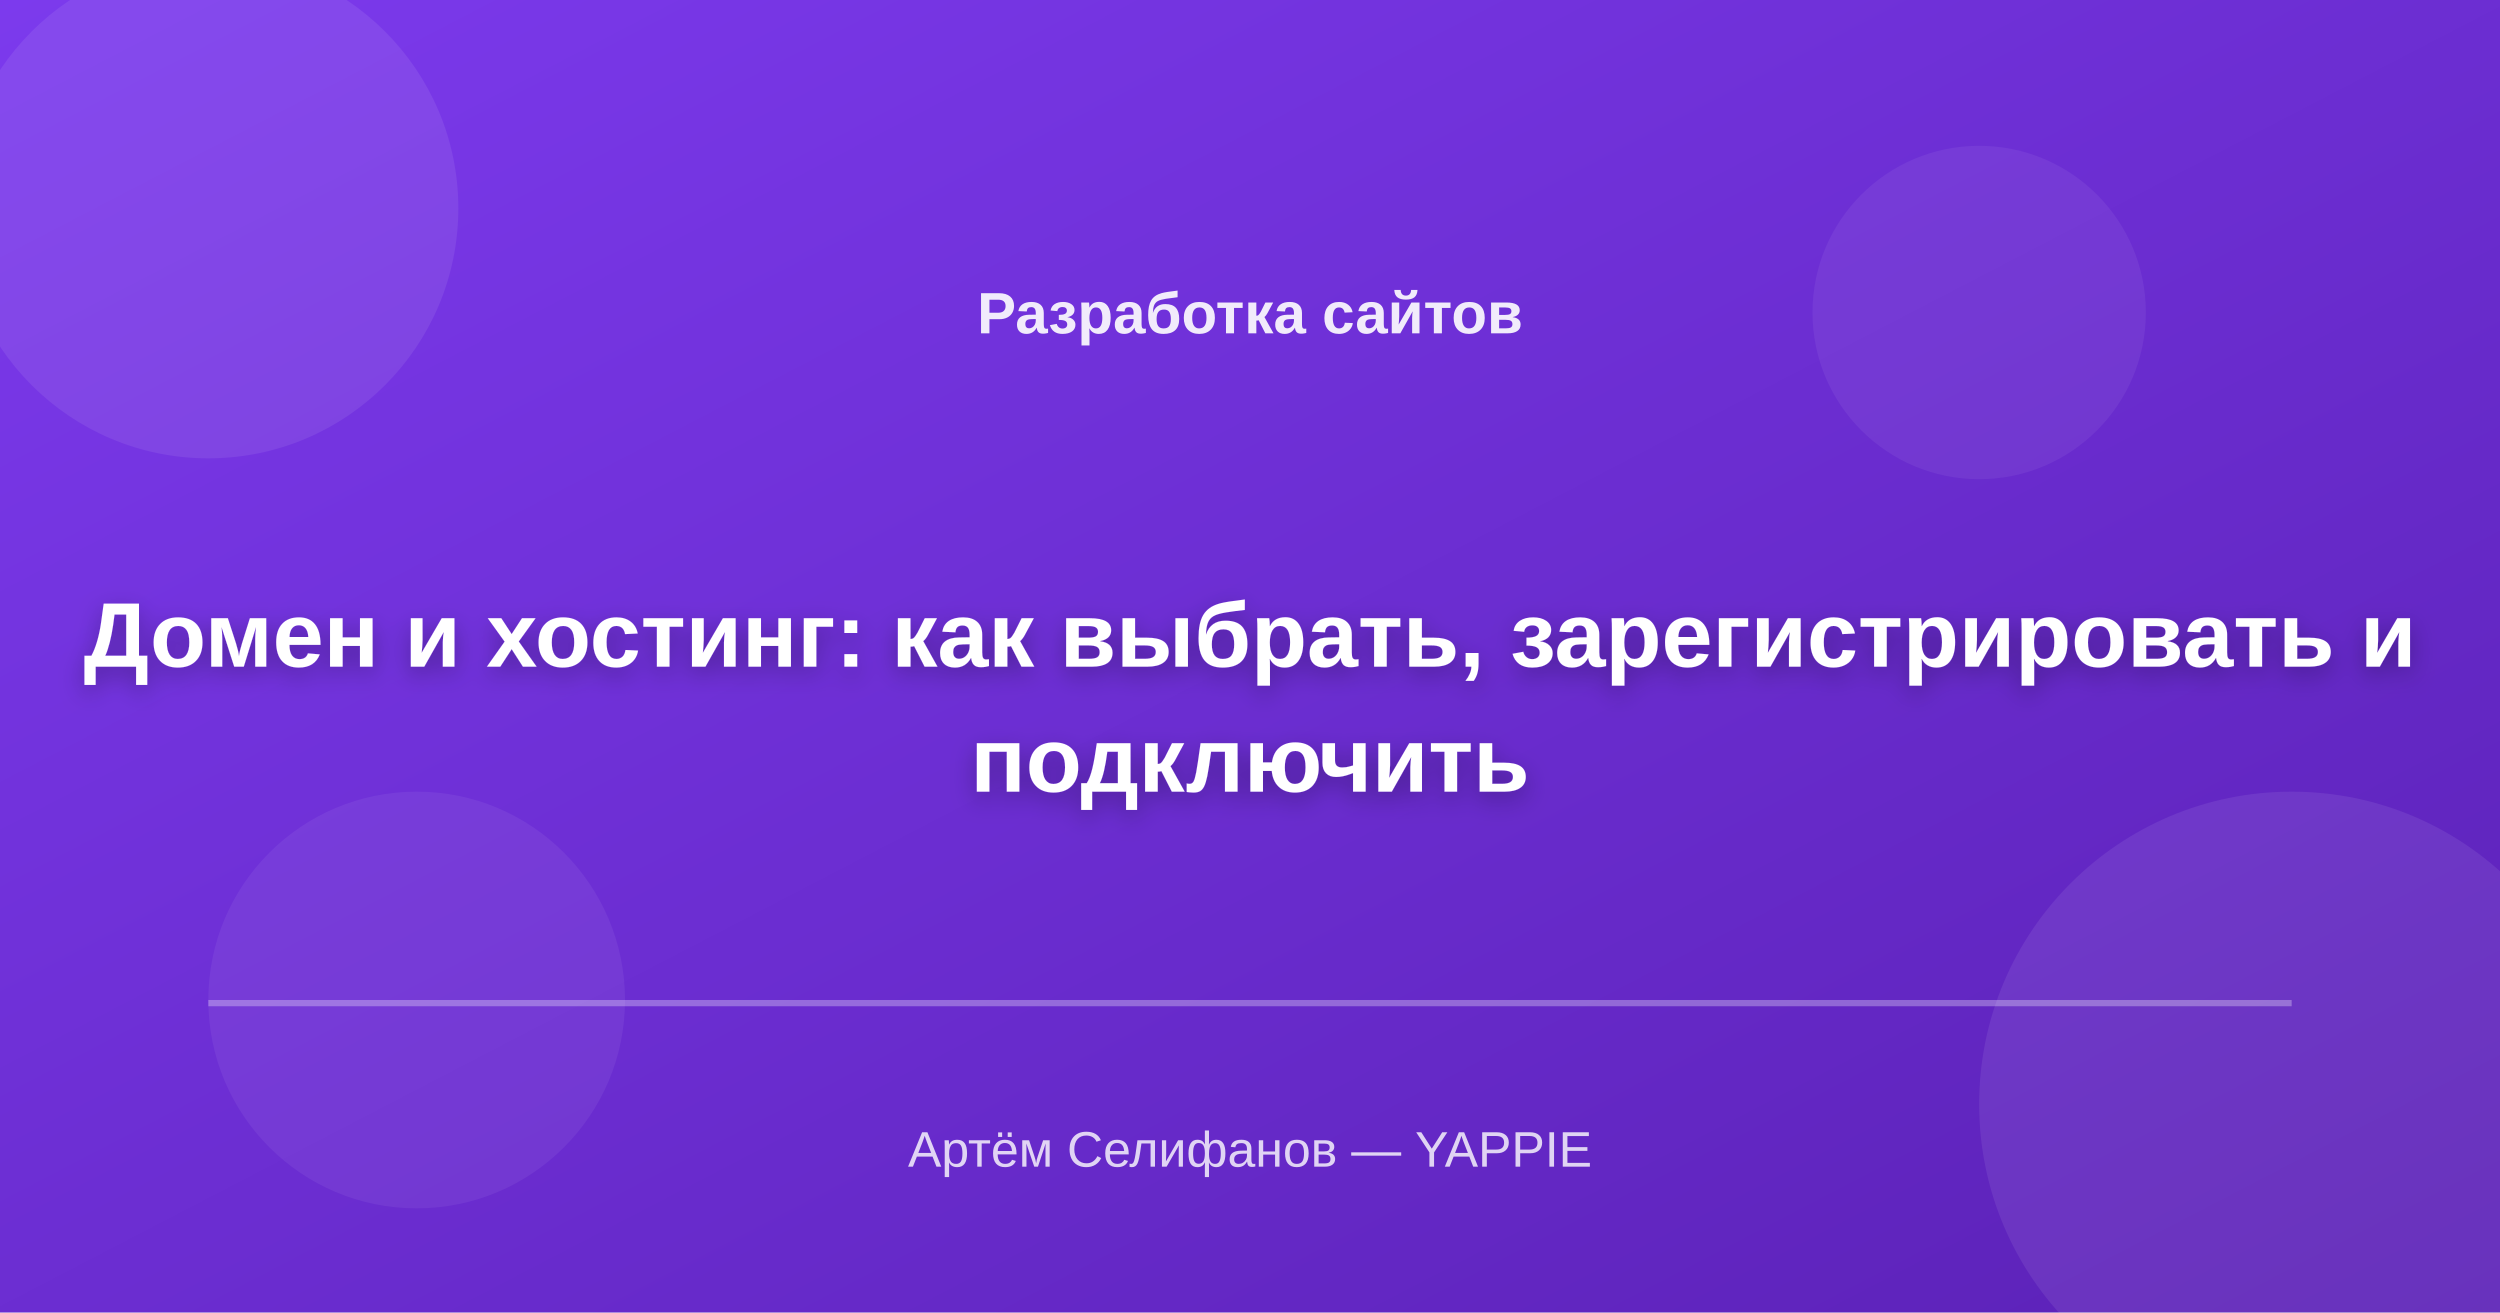
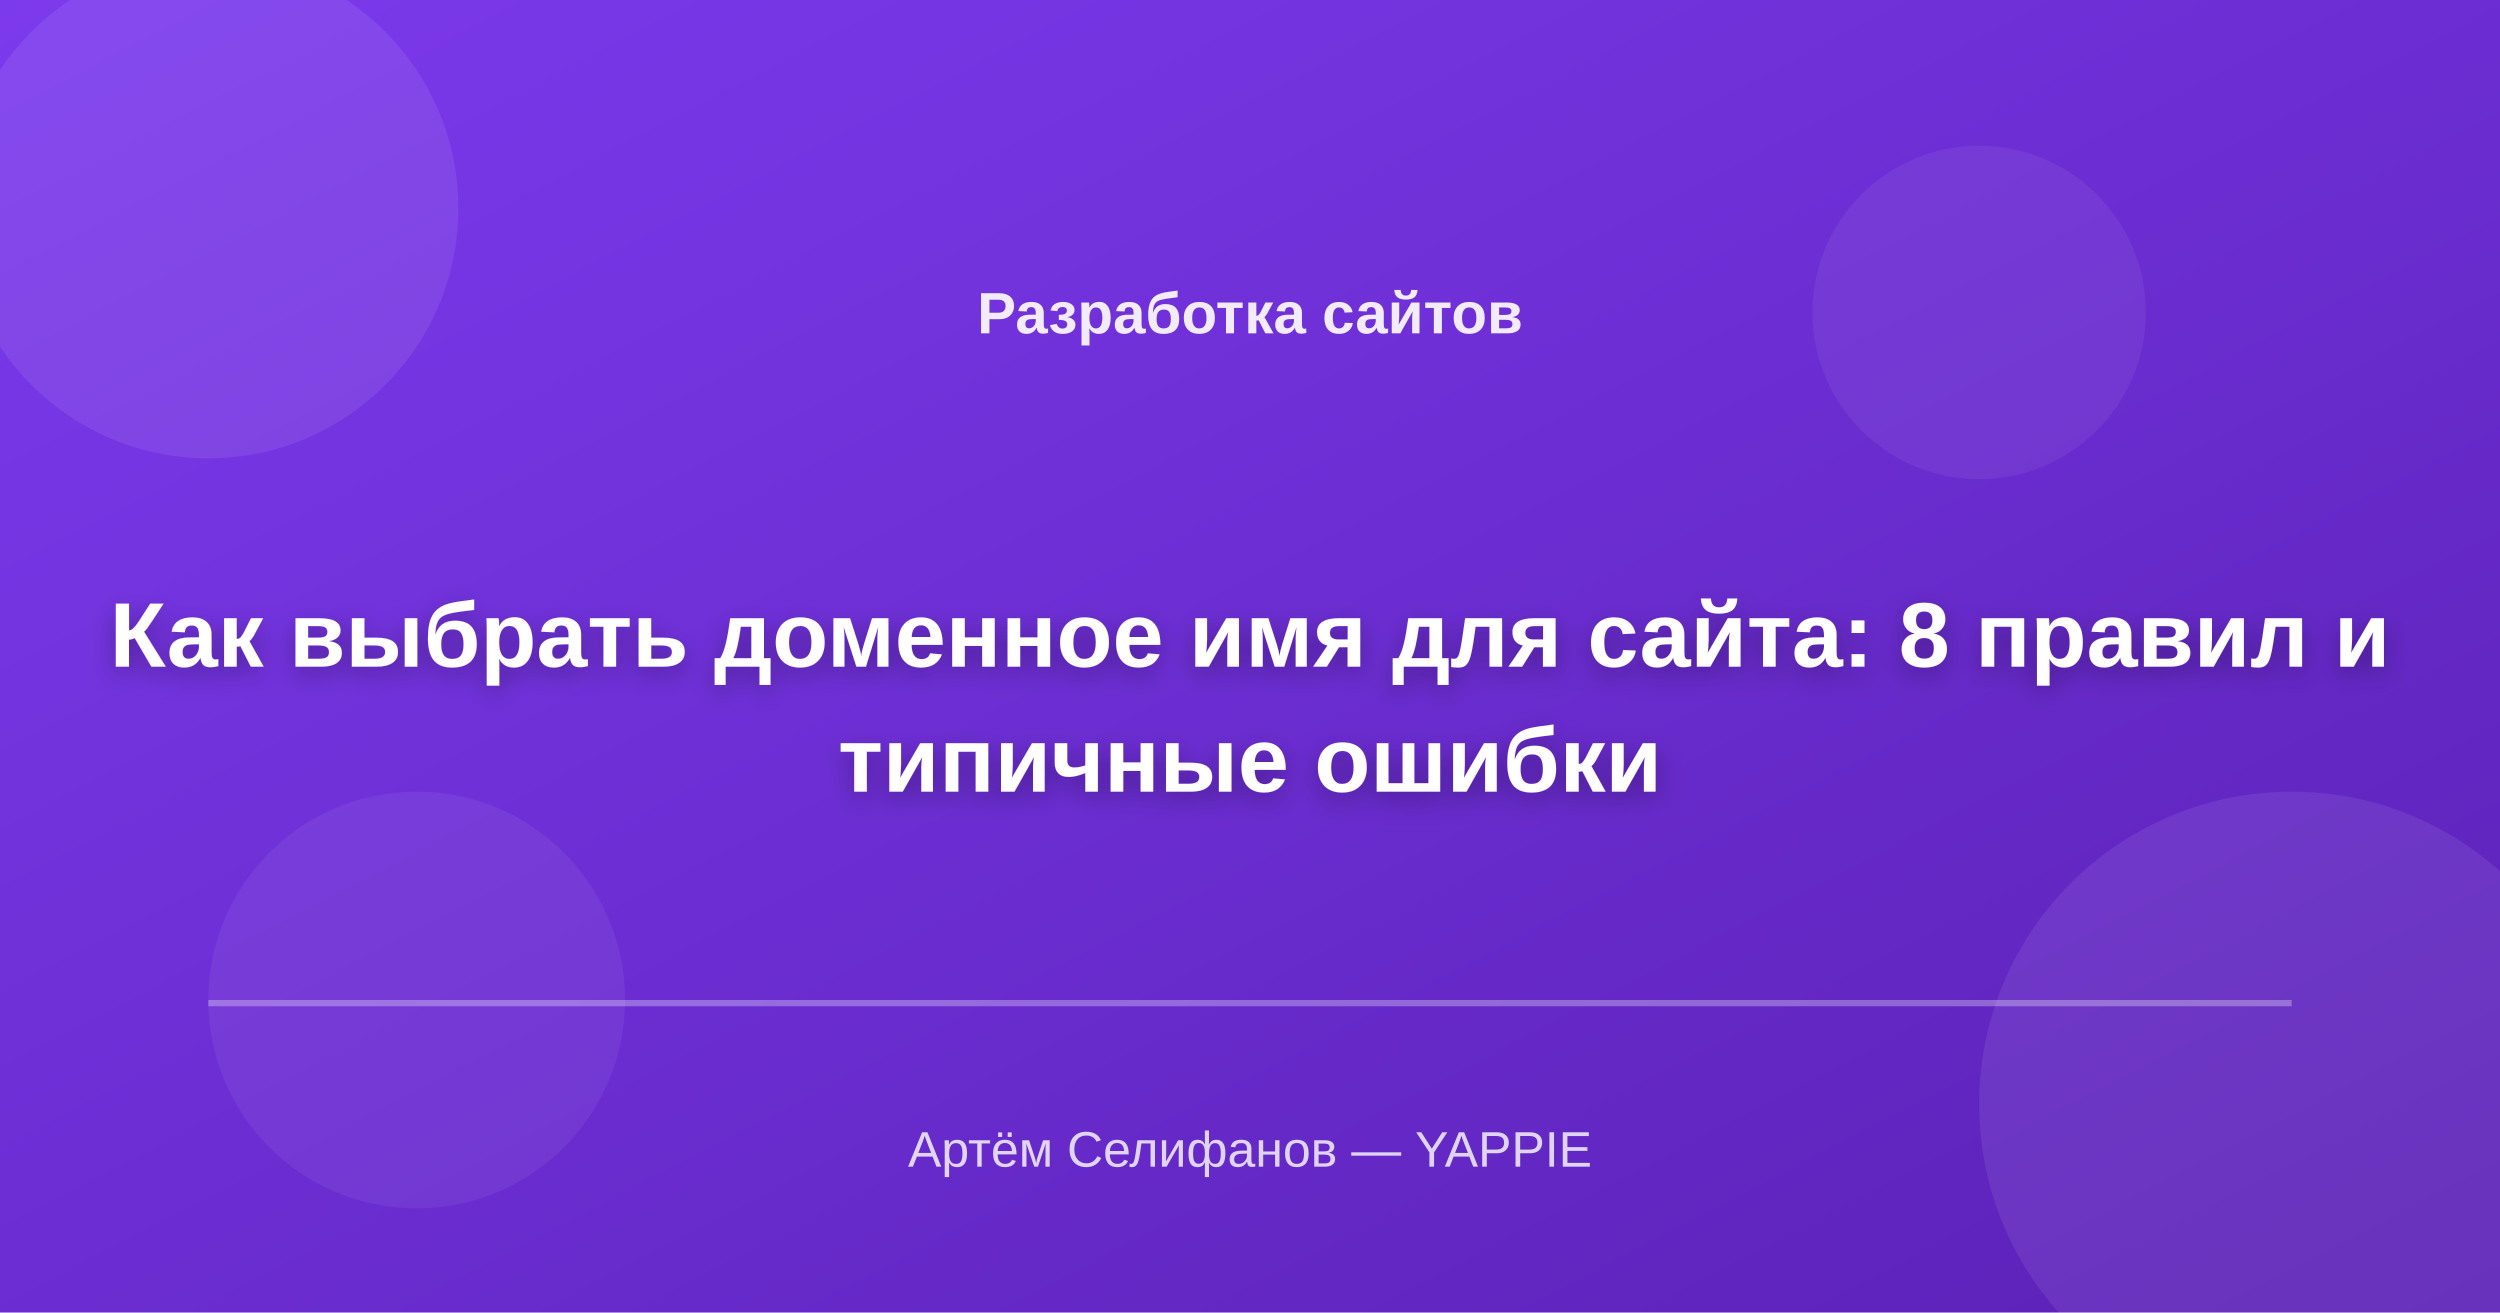
<svg xmlns="http://www.w3.org/2000/svg" width="1200" height="630">
  <defs>
    <linearGradient id="grad" x1="0%" y1="0%" x2="100%" y2="100%">
      <stop offset="0%" style="stop-color:#7c3aed;stop-opacity:1" />
      <stop offset="100%" style="stop-color:#5b21b6;stop-opacity:1" />
    </linearGradient>
    <filter id="shadow" x="-50%" y="-50%" width="200%" height="200%">
      <feDropShadow dx="0" dy="4" stdDeviation="6" flood-opacity="0.3" />
    </filter>
  </defs>
  <rect width="1200" height="630" fill="url(#grad)" />
  <circle cx="100" cy="100" r="120" fill="white" opacity="0.08" />
  <circle cx="1100" cy="530" r="150" fill="white" opacity="0.08" />
  <circle cx="950" cy="150" r="80" fill="white" opacity="0.06" />
  <circle cx="200" cy="480" r="100" fill="white" opacity="0.06" />
  <rect x="100" y="480" width="1000" height="3" fill="white" opacity="0.3" />
  <text x="600" y="160" font-family="Arial, Helvetica, sans-serif" font-size="28" font-weight="600" fill="white" text-anchor="middle" opacity="0.9">
    Разработка сайтов
  </text>
  <text x="600" y="320" font-family="Arial, Helvetica, sans-serif" font-size="44" font-weight="bold" fill="white" text-anchor="middle" filter="url(#shadow)">
-     Домен и хостинг: как выбрать, зарегистрировать и
+     Как выбрать доменное имя для сайта: 8 правил и
  </text>
  <text x="600" y="380" font-family="Arial, Helvetica, sans-serif" font-size="44" font-weight="bold" fill="white" text-anchor="middle" filter="url(#shadow)">
-     подключить
+     типичные ошибки
  </text>
  <text x="600" y="560" font-family="Arial, Helvetica, sans-serif" font-size="24" fill="white" text-anchor="middle" opacity="0.8">
    Артём Селифанов — YAPPIE
  </text>
</svg>
